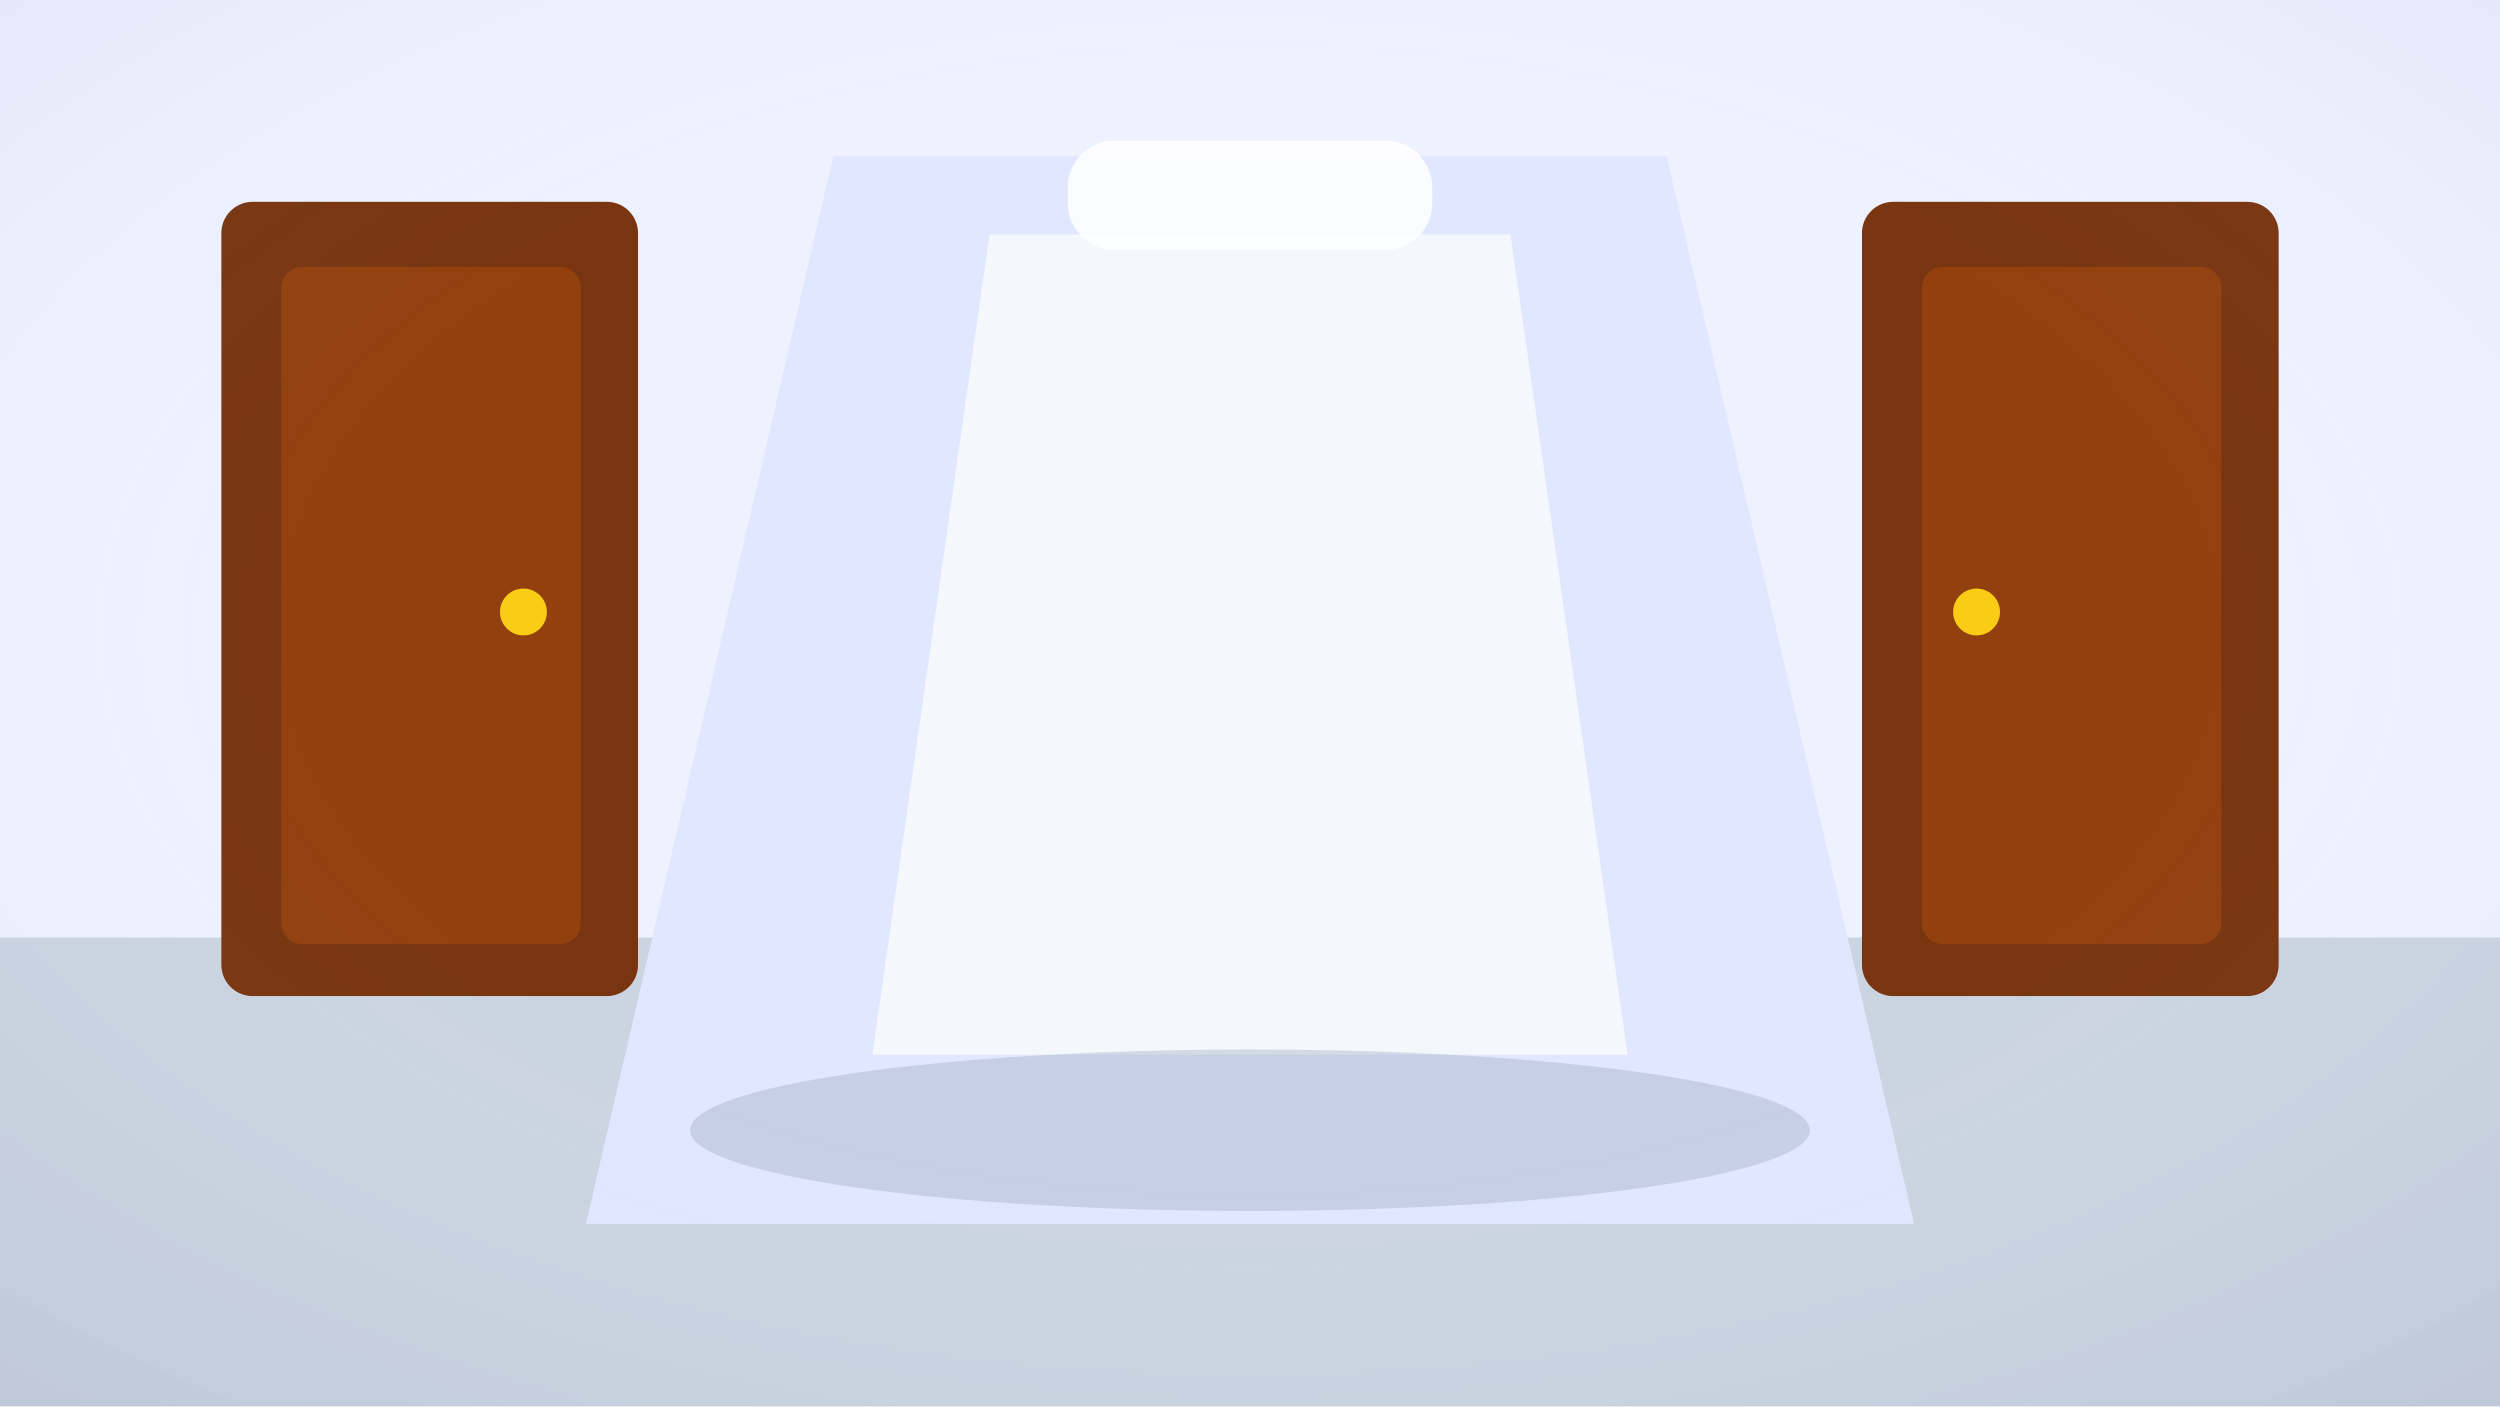
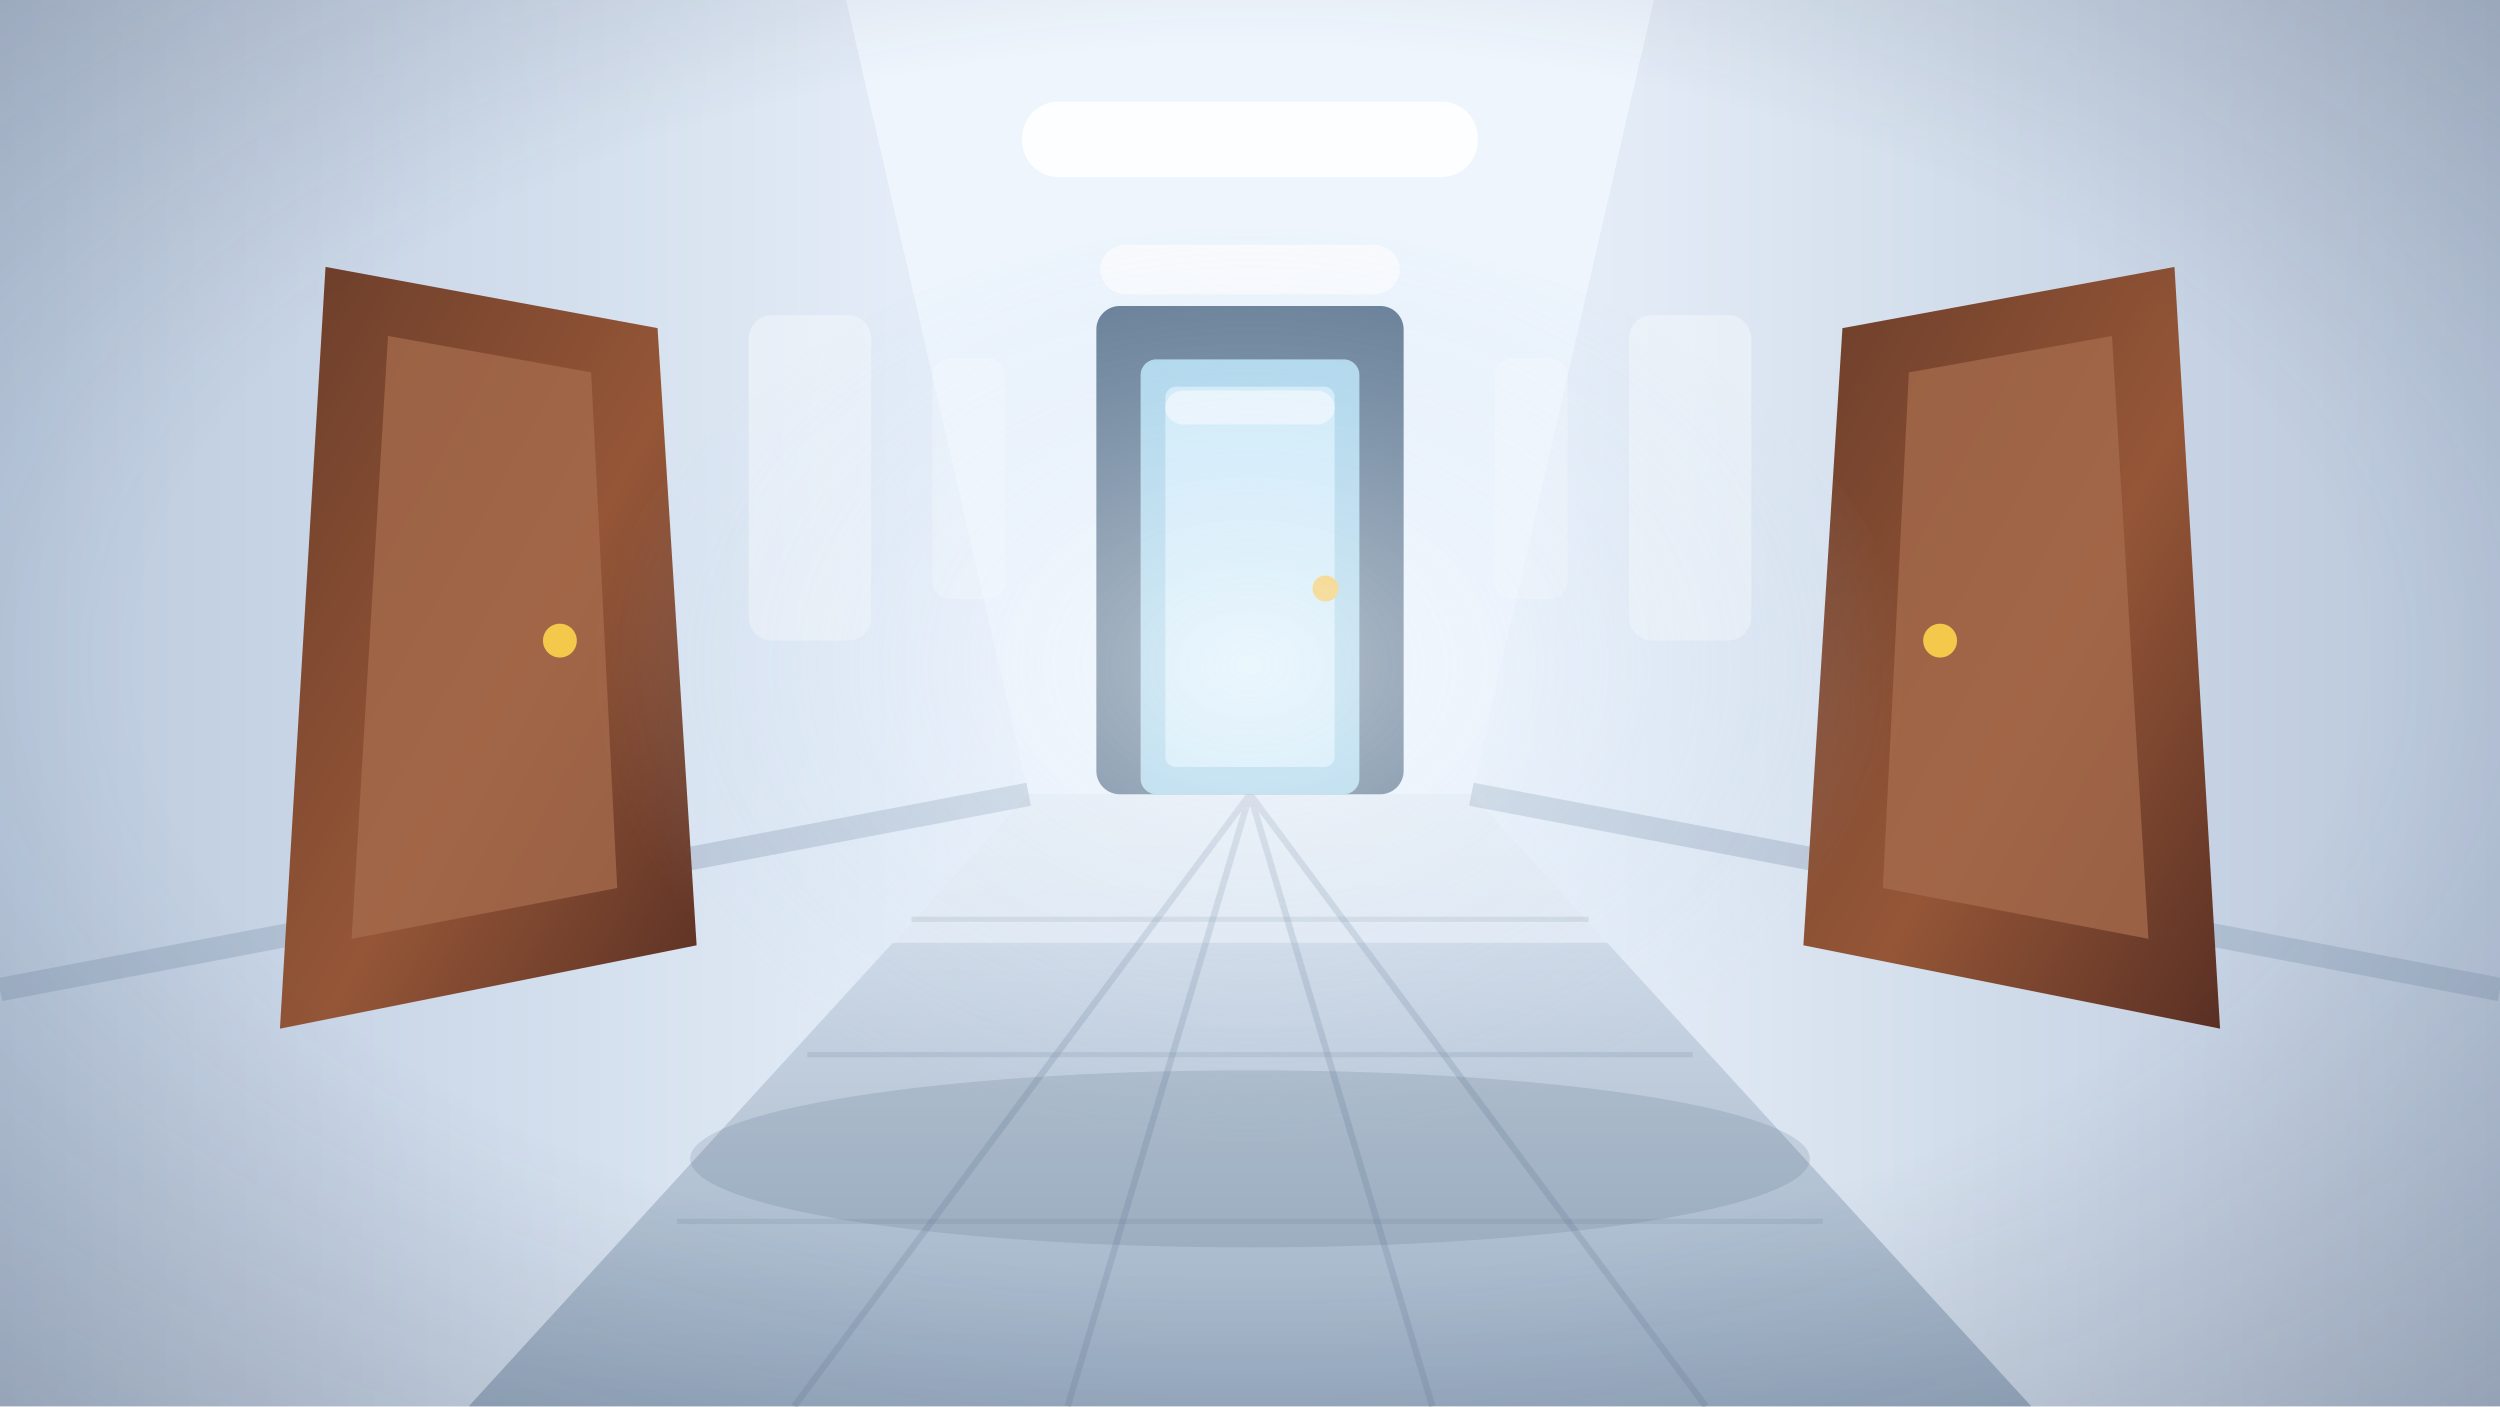
<svg xmlns="http://www.w3.org/2000/svg" viewBox="0 0 1920 1080" width="1920" height="1080">
-   <rect width="1920" height="1080" fill="#EEF2FF" />
-   <rect y="720" width="1920" height="360" fill="#CBD5E1" />
-   <path d="M640 120h640l190 820H450z" fill="#E0E7FF" />
-   <path d="M760 180h400l90 630H670z" fill="#F8FAFC" opacity="0.85" />
-   <rect x="170" y="155" width="320" height="610" rx="24" fill="#78350F" />
-   <rect x="216" y="205" width="230" height="520" rx="16" fill="#92400E" />
-   <circle cx="402" cy="470" r="18" fill="#FACC15" />
-   <rect x="1430" y="155" width="320" height="610" rx="24" fill="#78350F" />
-   <rect x="1476" y="205" width="230" height="520" rx="16" fill="#92400E" />
-   <circle cx="1518" cy="470" r="18" fill="#FACC15" />
-   <rect x="820" y="108" width="280" height="84" rx="36" fill="#FFFFFF" opacity="0.86" />
-   <ellipse cx="960" cy="868" rx="430" ry="62" fill="#94A3B8" opacity="0.35" />
-   <path d="M0 0h1920v1080H0z" fill="url(#v)" opacity="0.23" />
  <defs>
-     <radialGradient id="v" cx="50%" cy="45%" r="72%">
-       <stop offset="52%" stop-color="#fff" stop-opacity="0" />
-       <stop offset="100%" stop-color="#312E81" stop-opacity="0.32" />
+     <linearGradient id="ceiling" x1="0" y1="0" x2="0" y2="1">
+       <stop stop-color="#F8FBFF" />
+       <stop offset="1" stop-color="#DCE8F7" />
+     </linearGradient>
+     <linearGradient id="leftWall" x1="0" y1="0" x2="1" y2="0">
+       <stop stop-color="#BAC9DD" />
+       <stop offset="1" stop-color="#E9F1FB" />
+     </linearGradient>
+     <linearGradient id="rightWall" x1="1" y1="0" x2="0" y2="0">
+       <stop stop-color="#B8C6DA" />
+       <stop offset="1" stop-color="#EAF2FB" />
+     </linearGradient>
+     <linearGradient id="floor" x1="0" y1="0" x2="0" y2="1">
+       <stop stop-color="#DCE5F0" />
+       <stop offset="1" stop-color="#9CAFC4" />
+     </linearGradient>
+     <linearGradient id="door" x1="0" y1="0" x2="1" y2="1">
+       <stop stop-color="#6B3D2A" />
+       <stop offset="0.55" stop-color="#955637" />
+       <stop offset="1" stop-color="#5A3024" />
+     </linearGradient>
+     <radialGradient id="centerGlow" cx="50%" cy="43%" r="48%">
+       <stop stop-color="#FFFFFF" stop-opacity="0.88" />
+       <stop offset="1" stop-color="#C7DCF3" stop-opacity="0" />
+     </radialGradient>
+     <radialGradient id="vignette" cx="50%" cy="47%" r="76%">
+       <stop offset="58%" stop-color="#172033" stop-opacity="0" />
+       <stop offset="100%" stop-color="#172033" stop-opacity="0.24" />
    </radialGradient>
  </defs>
+   <rect width="1920" height="1080" fill="url(#ceiling)" />
+   <path d="M0 0H650L790 610L570 1080H0Z" fill="url(#leftWall)" />
+   <path d="M1920 0H1270L1130 610L1350 1080H1920Z" fill="url(#rightWall)" />
+   <path d="M650 0H1270L1130 610H790Z" fill="#EEF5FD" />
+   <path d="M790 610H1130L1560 1080H360Z" fill="url(#floor)" />
+   <path d="M790 610H1130L1235 724H685Z" fill="#EAF1F8" opacity="0.72" />
+   <path d="M960 610L610 1080 M960 610L820 1080 M960 610L1100 1080 M960 610L1310 1080" stroke="#71869D" stroke-width="5" opacity="0.28" />
+   <path d="M700 706H1220 M620 810H1300 M520 938H1400" stroke="#71869D" stroke-width="4" opacity="0.20" />
+   <path d="M0 760L790 610" stroke="#8296AC" stroke-width="18" opacity="0.35" />
+   <path d="M1920 760L1130 610" stroke="#8296AC" stroke-width="18" opacity="0.35" />
+   <rect x="842" y="235" width="236" height="375" rx="18" fill="#506A83" opacity="0.92" />
+   <rect x="876" y="276" width="168" height="334" rx="12" fill="#A9D5EA" />
+   <rect x="895" y="297" width="130" height="292" rx="8" fill="#DDF3FF" opacity="0.76" />
+   <circle cx="1018" cy="452" r="10" fill="#F6C64E" />
+   <path d="M250 205L505 252L535 726L215 790Z" fill="url(#door)" />
+   <path d="M298 258L454 286L474 682L270 721Z" fill="#A56A4C" opacity="0.78" />
+   <circle cx="430" cy="492" r="13" fill="#F4C84A" />
+   <path d="M1670 205L1415 252L1385 726L1705 790Z" fill="url(#door)" />
+   <path d="M1622 258L1466 286L1446 682L1650 721Z" fill="#A56A4C" opacity="0.78" />
+   <circle cx="1490" cy="492" r="13" fill="#F4C84A" />
+   <rect x="575" y="242" width="94" height="250" rx="18" fill="#FFFFFF" opacity="0.34" />
+   <rect x="1251" y="242" width="94" height="250" rx="18" fill="#FFFFFF" opacity="0.34" />
+   <rect x="716" y="275" width="56" height="185" rx="14" fill="#FFFFFF" opacity="0.28" />
+   <rect x="1148" y="275" width="56" height="185" rx="14" fill="#FFFFFF" opacity="0.28" />
+   <rect x="785" y="78" width="350" height="58" rx="28" fill="#FFFFFF" opacity="0.90" />
+   <rect x="845" y="188" width="230" height="38" rx="20" fill="#FFFFFF" opacity="0.74" />
+   <rect x="895" y="300" width="130" height="26" rx="14" fill="#FFFFFF" opacity="0.60" />
+   <ellipse cx="960" cy="565" rx="520" ry="390" fill="url(#centerGlow)" opacity="0.64" />
+   <ellipse cx="960" cy="890" rx="430" ry="68" fill="#52677F" opacity="0.18" />
+   <rect width="1920" height="1080" fill="url(#vignette)" />
</svg>
